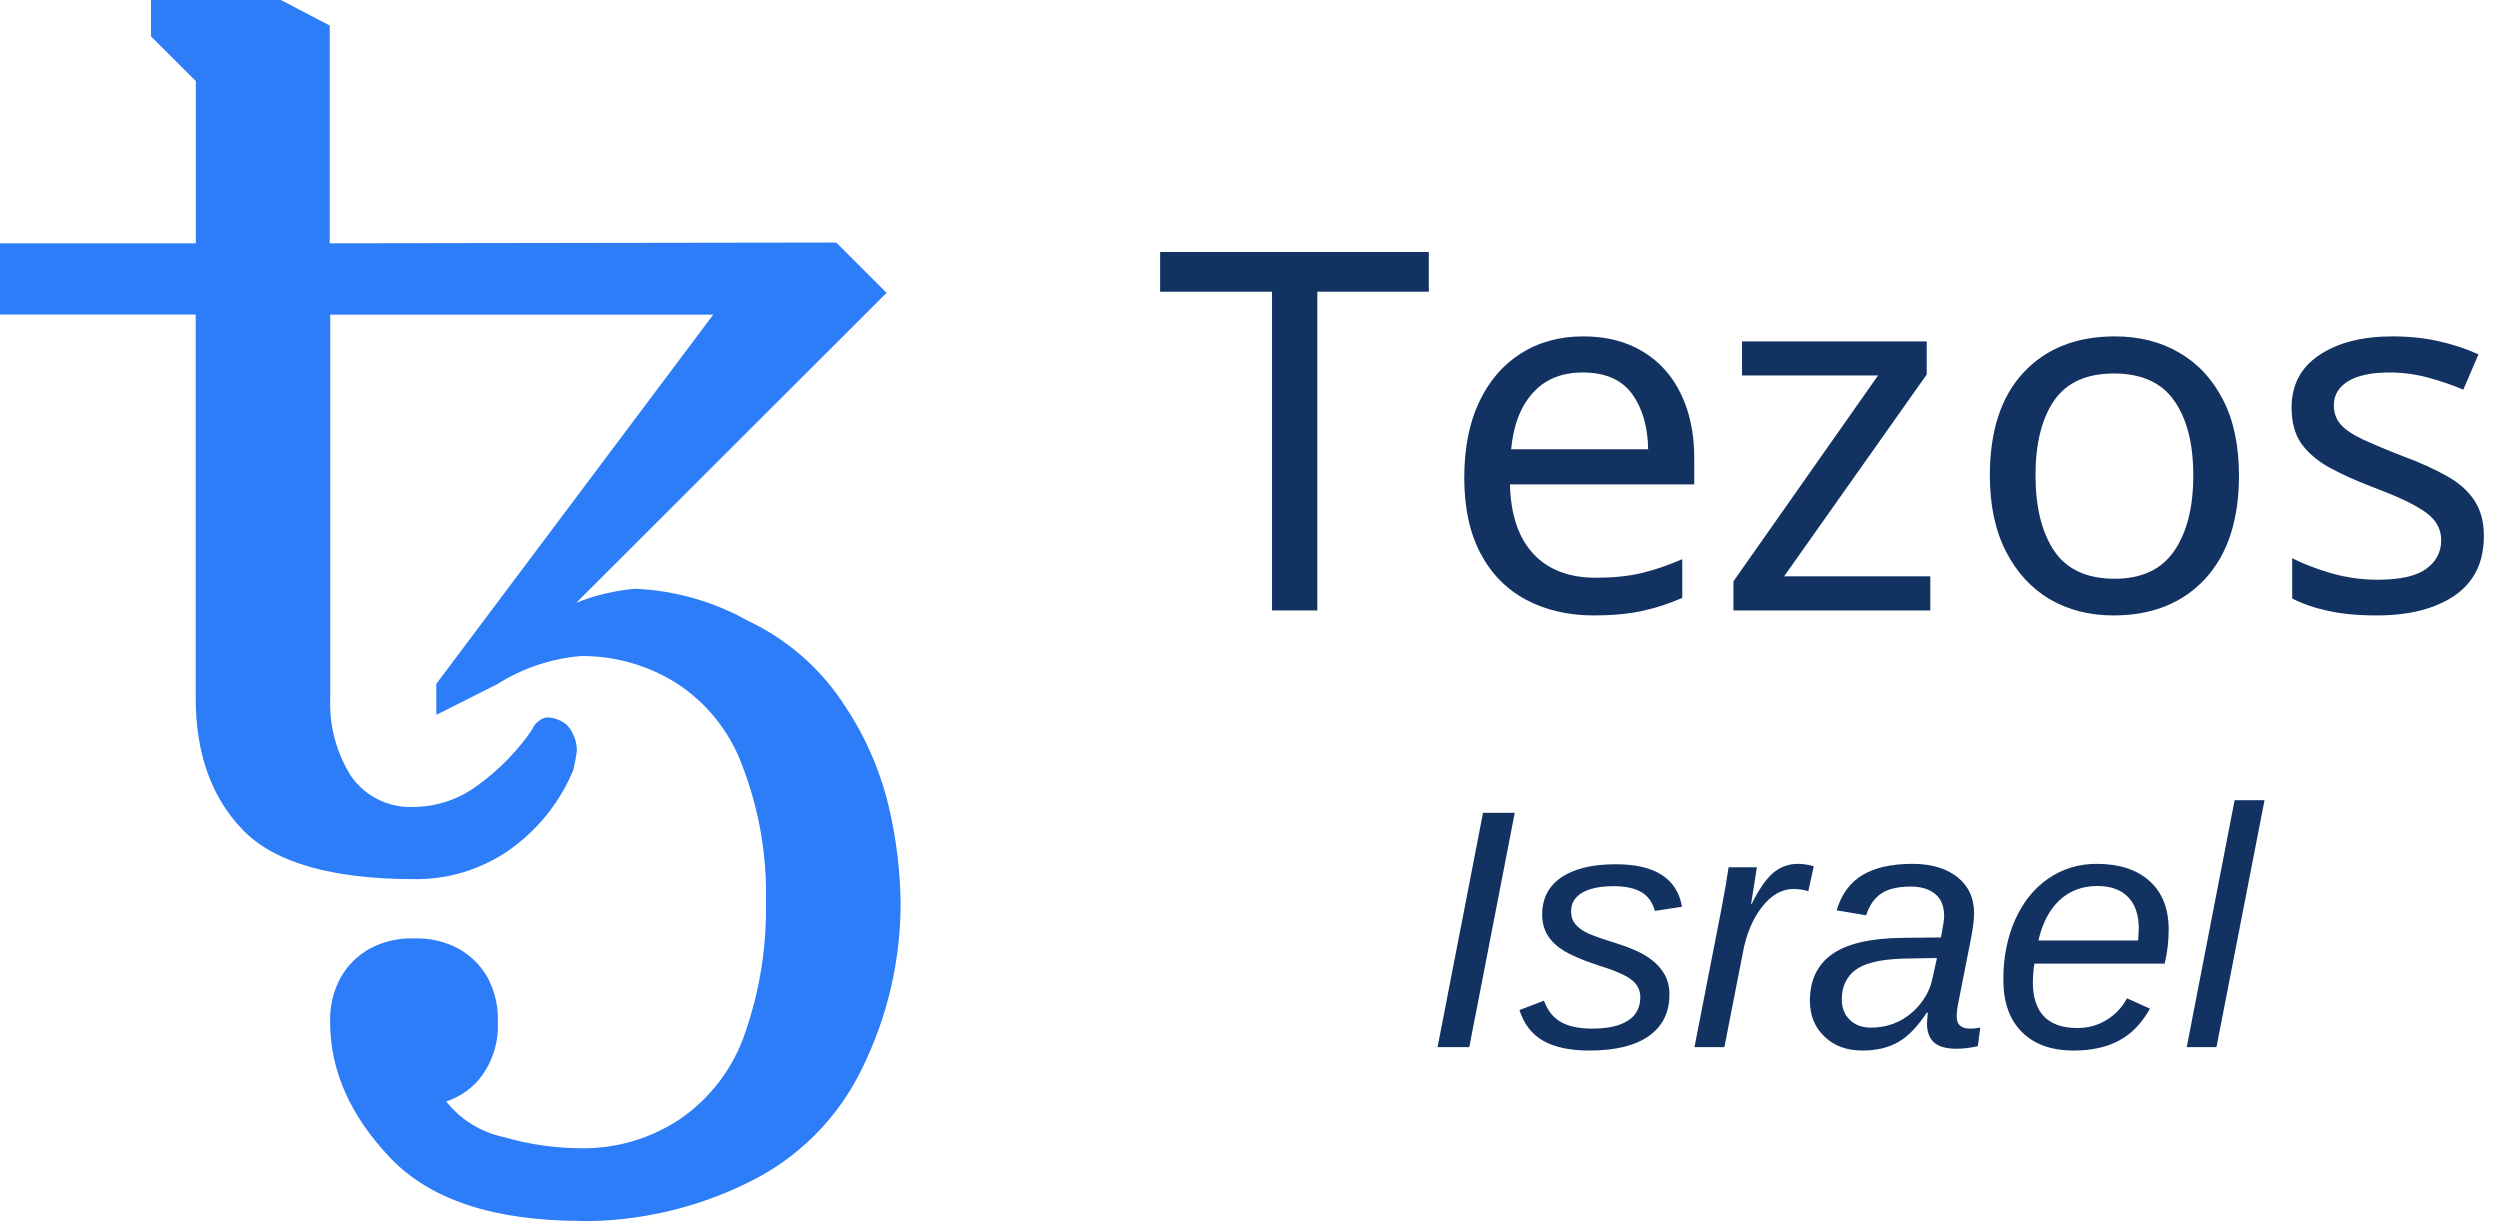
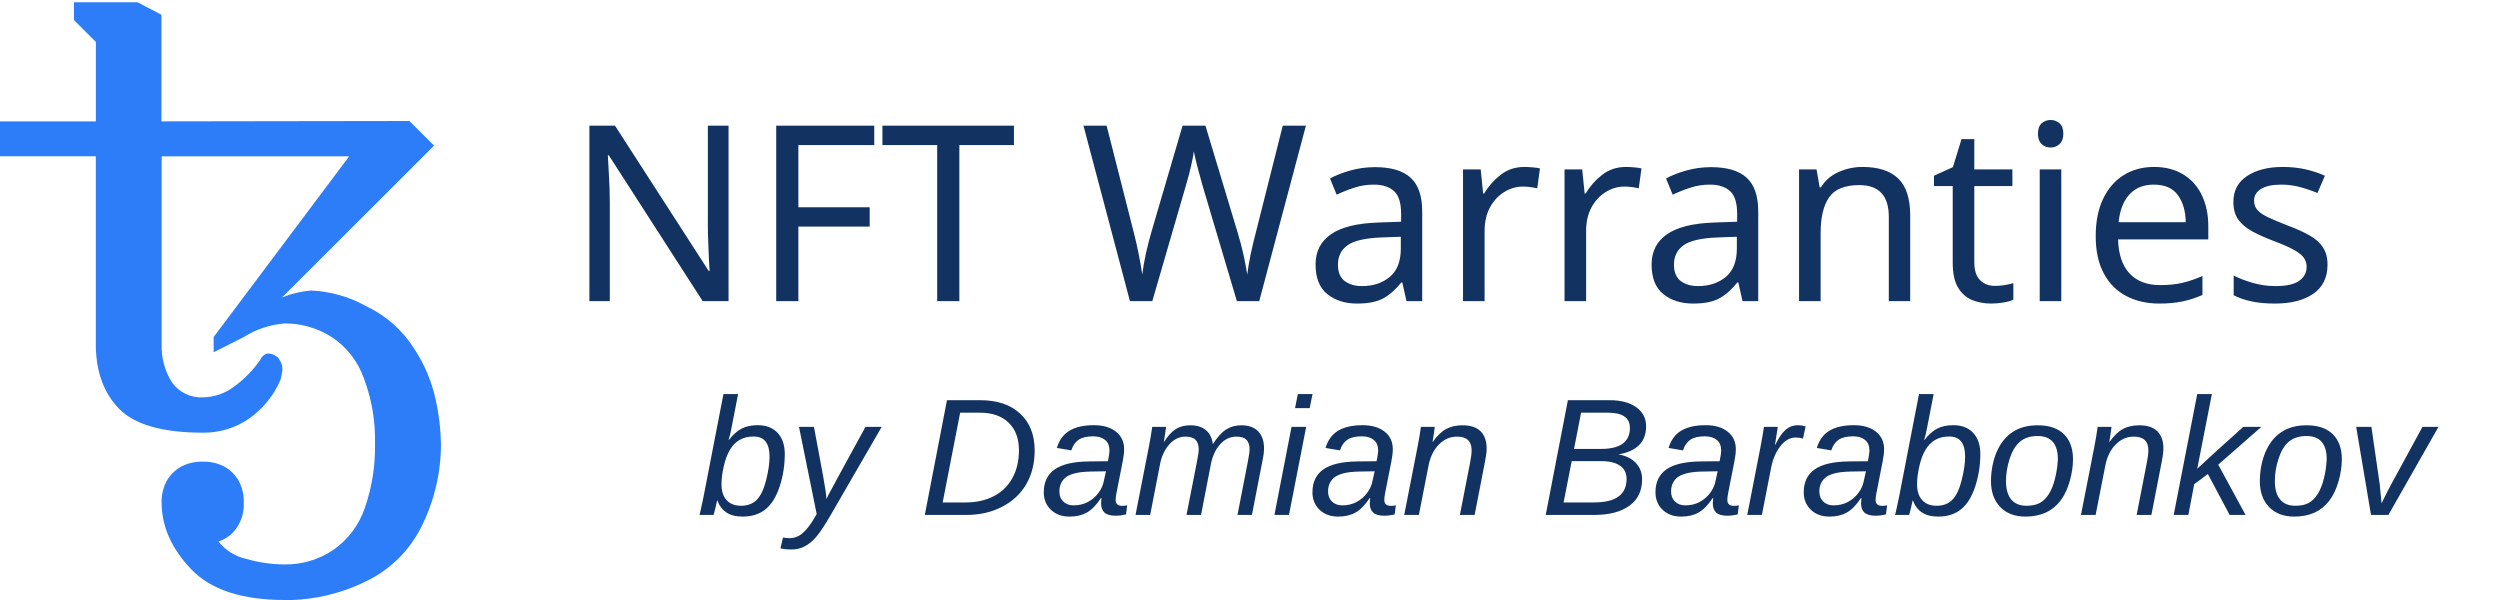
- <svg xmlns="http://www.w3.org/2000/svg" id="Layer_1" data-name="Layer 1" viewBox="0 0 195.84 95.64">
-   <defs>
-     <style>.cls-1{fill:#2c7df7;}.cls-2,.cls-3,.cls-7{isolation:isolate;}.cls-3{font-size:39.33px;font-family:Museo500-Regular, Museo;}.cls-3,.cls-7{fill:#123262;}.cls-4{letter-spacing:-0.07em;}.cls-5{letter-spacing:-0.01em;}.cls-6{letter-spacing:0em;}.cls-7{font-size:26.68px;font-family:Arial-ItalicMT, Arial;font-style:italic;}</style>
+ <svg xmlns="http://www.w3.org/2000/svg" id="Layer_1" data-name="Layer 1" viewBox="0 0 400 96" version="1.1" width="400" height="96">
+   <defs id="defs4">
+     <style id="style2">.cls-1{fill:#2c7df7;}.cls-2,.cls-3,.cls-7{isolation:isolate;}.cls-3{font-size:39.33px;font-family:Museo500-Regular, Museo;}.cls-3,.cls-7{fill:#123262;}.cls-4{letter-spacing:-0.07em;}.cls-5{letter-spacing:-0.01em;}.cls-6{letter-spacing:0em;}.cls-7{font-size:26.68px;font-family:Arial-ItalicMT, Arial;font-style:italic;}</style>
  </defs>
-   <path class="cls-1" d="M45.58,95.64q-10.3,0-15-4.93T25.86,80.09a6.91,6.91,0,0,1,.82-3.51,6,6,0,0,1,2.25-2.25,6.91,6.91,0,0,1,3.51-.82,6.92,6.92,0,0,1,3.51.82,6,6,0,0,1,2.25,2.25A6.91,6.91,0,0,1,39,80.09a6.62,6.62,0,0,1-1.2,4.11,5.59,5.59,0,0,1-2.85,2.08,7.79,7.79,0,0,0,4.49,2.79,22.19,22.19,0,0,0,6.13.88,13.62,13.62,0,0,0,7.72-2.3,13.39,13.39,0,0,0,5.1-6.79A29.52,29.52,0,0,0,60,70.66a27.71,27.71,0,0,0-1.81-10.57A13.06,13.06,0,0,0,53,53.52a13.9,13.9,0,0,0-7.45-2.13A14.37,14.37,0,0,0,39,53.57L34.18,56V53.57L55.87,24.65h-30v30A10.66,10.66,0,0,0,27.5,60.8a5.68,5.68,0,0,0,5,2.41,8.44,8.44,0,0,0,5-1.75,17.81,17.81,0,0,0,4.16-4.27,1.61,1.61,0,0,1,.55-.71A1.09,1.09,0,0,1,43,56.2a2.56,2.56,0,0,1,1.42.6,3,3,0,0,1,.77,2,14,14,0,0,1-.28,1.53,14.51,14.51,0,0,1-5.15,6.35,12.76,12.76,0,0,1-7.23,2.19q-9.75,0-13.48-3.83t-3.72-10.4v-30H0V19.06H15.34V6.35L11.83,2.85V0H22l3.83,2V19.06L65.51,19l3.94,3.94L45.14,47.22a16.31,16.31,0,0,1,4.6-1.1,19.87,19.87,0,0,1,8.87,2.52,18.33,18.33,0,0,1,7.67,6.8,24.34,24.34,0,0,1,3.45,8.22,34.84,34.84,0,0,1,.82,7,29.21,29.21,0,0,1-3,13,19.15,19.15,0,0,1-9,9,29.18,29.18,0,0,1-13,3Z" transform="translate(0 0)" />
-   <g class="cls-2">
-     <text class="cls-3" transform="translate(90.49 47.82)">
-       <tspan class="cls-4">T</tspan>
-       <tspan x="22.06" y="0">e</tspan>
-       <tspan class="cls-5" x="43.77" y="0">z</tspan>
-       <tspan class="cls-6" x="63.23" y="0">os</tspan>
-     </text>
+   <path class="cls-1" d="m 45.58,96 q -10.3,0 -15,-4.93 -4.7,-4.93 -4.72,-10.62 a 6.91,6.91 0 0 1 0.82,-3.51 6,6 0 0 1 2.25,-2.25 6.91,6.91 0 0 1 3.51,-0.82 6.92,6.92 0 0 1 3.51,0.82 6,6 0 0 1 2.25,2.25 6.91,6.91 0 0 1 0.8,3.51 6.62,6.62 0 0 1 -1.2,4.11 5.59,5.59 0 0 1 -2.85,2.08 7.79,7.79 0 0 0 4.49,2.79 22.19,22.19 0 0 0 6.13,0.88 13.62,13.62 0 0 0 7.72,-2.3 13.39,13.39 0 0 0 5.1,-6.79 29.52,29.52 0 0 0 1.61,-10.2 27.71,27.71 0 0 0 -1.81,-10.57 13.06,13.06 0 0 0 -5.19,-6.57 13.9,13.9 0 0 0 -7.45,-2.13 14.37,14.37 0 0 0 -6.55,2.18 l -4.82,2.43 v -2.43 l 21.69,-28.92 h -30 v 30 a 10.66,10.66 0 0 0 1.63,6.15 5.68,5.68 0 0 0 5,2.41 8.44,8.44 0 0 0 5,-1.75 17.81,17.81 0 0 0 4.16,-4.27 1.61,1.61 0 0 1 0.55,-0.71 1.09,1.09 0 0 1 0.79,-0.28 2.56,2.56 0 0 1 1.42,0.6 3,3 0 0 1 0.77,2 14,14 0 0 1 -0.28,1.53 14.51,14.51 0 0 1 -5.15,6.35 12.76,12.76 0 0 1 -7.23,2.19 q -9.75,0 -13.48,-3.83 -3.73,-3.83 -3.72,-10.4 v -30 H 0 v -5.58 H 15.34 V 6.71 l -3.51,-3.5 V 0.36 H 22 L 25.83,2.36 V 19.42 l 39.68,-0.06 3.94,3.94 -24.31,24.28 a 16.31,16.31 0 0 1 4.6,-1.1 19.87,19.87 0 0 1 8.87,2.52 18.33,18.33 0 0 1 7.67,6.8 24.34,24.34 0 0 1 3.45,8.22 34.84,34.84 0 0 1 0.82,7 29.21,29.21 0 0 1 -3,13 19.15,19.15 0 0 1 -9,9 29.18,29.18 0 0 1 -13,3 z" id="path8" style="fill:#2c7df7" />
+   <g class="cls-2" id="g20" style="isolation:isolate" transform="translate(0,0.3600006)">
+     <text class="cls-3" transform="translate(90.49,47.82)" id="text18" style="font-size:39.33px;font-family:Museo500-Regular, Museo;isolation:isolate;fill:#123262">NFT Warranties</text>
  </g>
-   <g class="cls-2">
-     <text class="cls-7" transform="translate(111.55 82.03)">Israel</text>
+   <g class="cls-2" id="g24" style="isolation:isolate" transform="translate(0,0.3600006)">
+     <text class="cls-7" transform="translate(111.55,82.03)" id="text22" style="font-style:italic;font-size:26.68px;font-family:Arial-ItalicMT, Arial;isolation:isolate;fill:#123262">by Damian Barabonkov</text>
  </g>
</svg>
